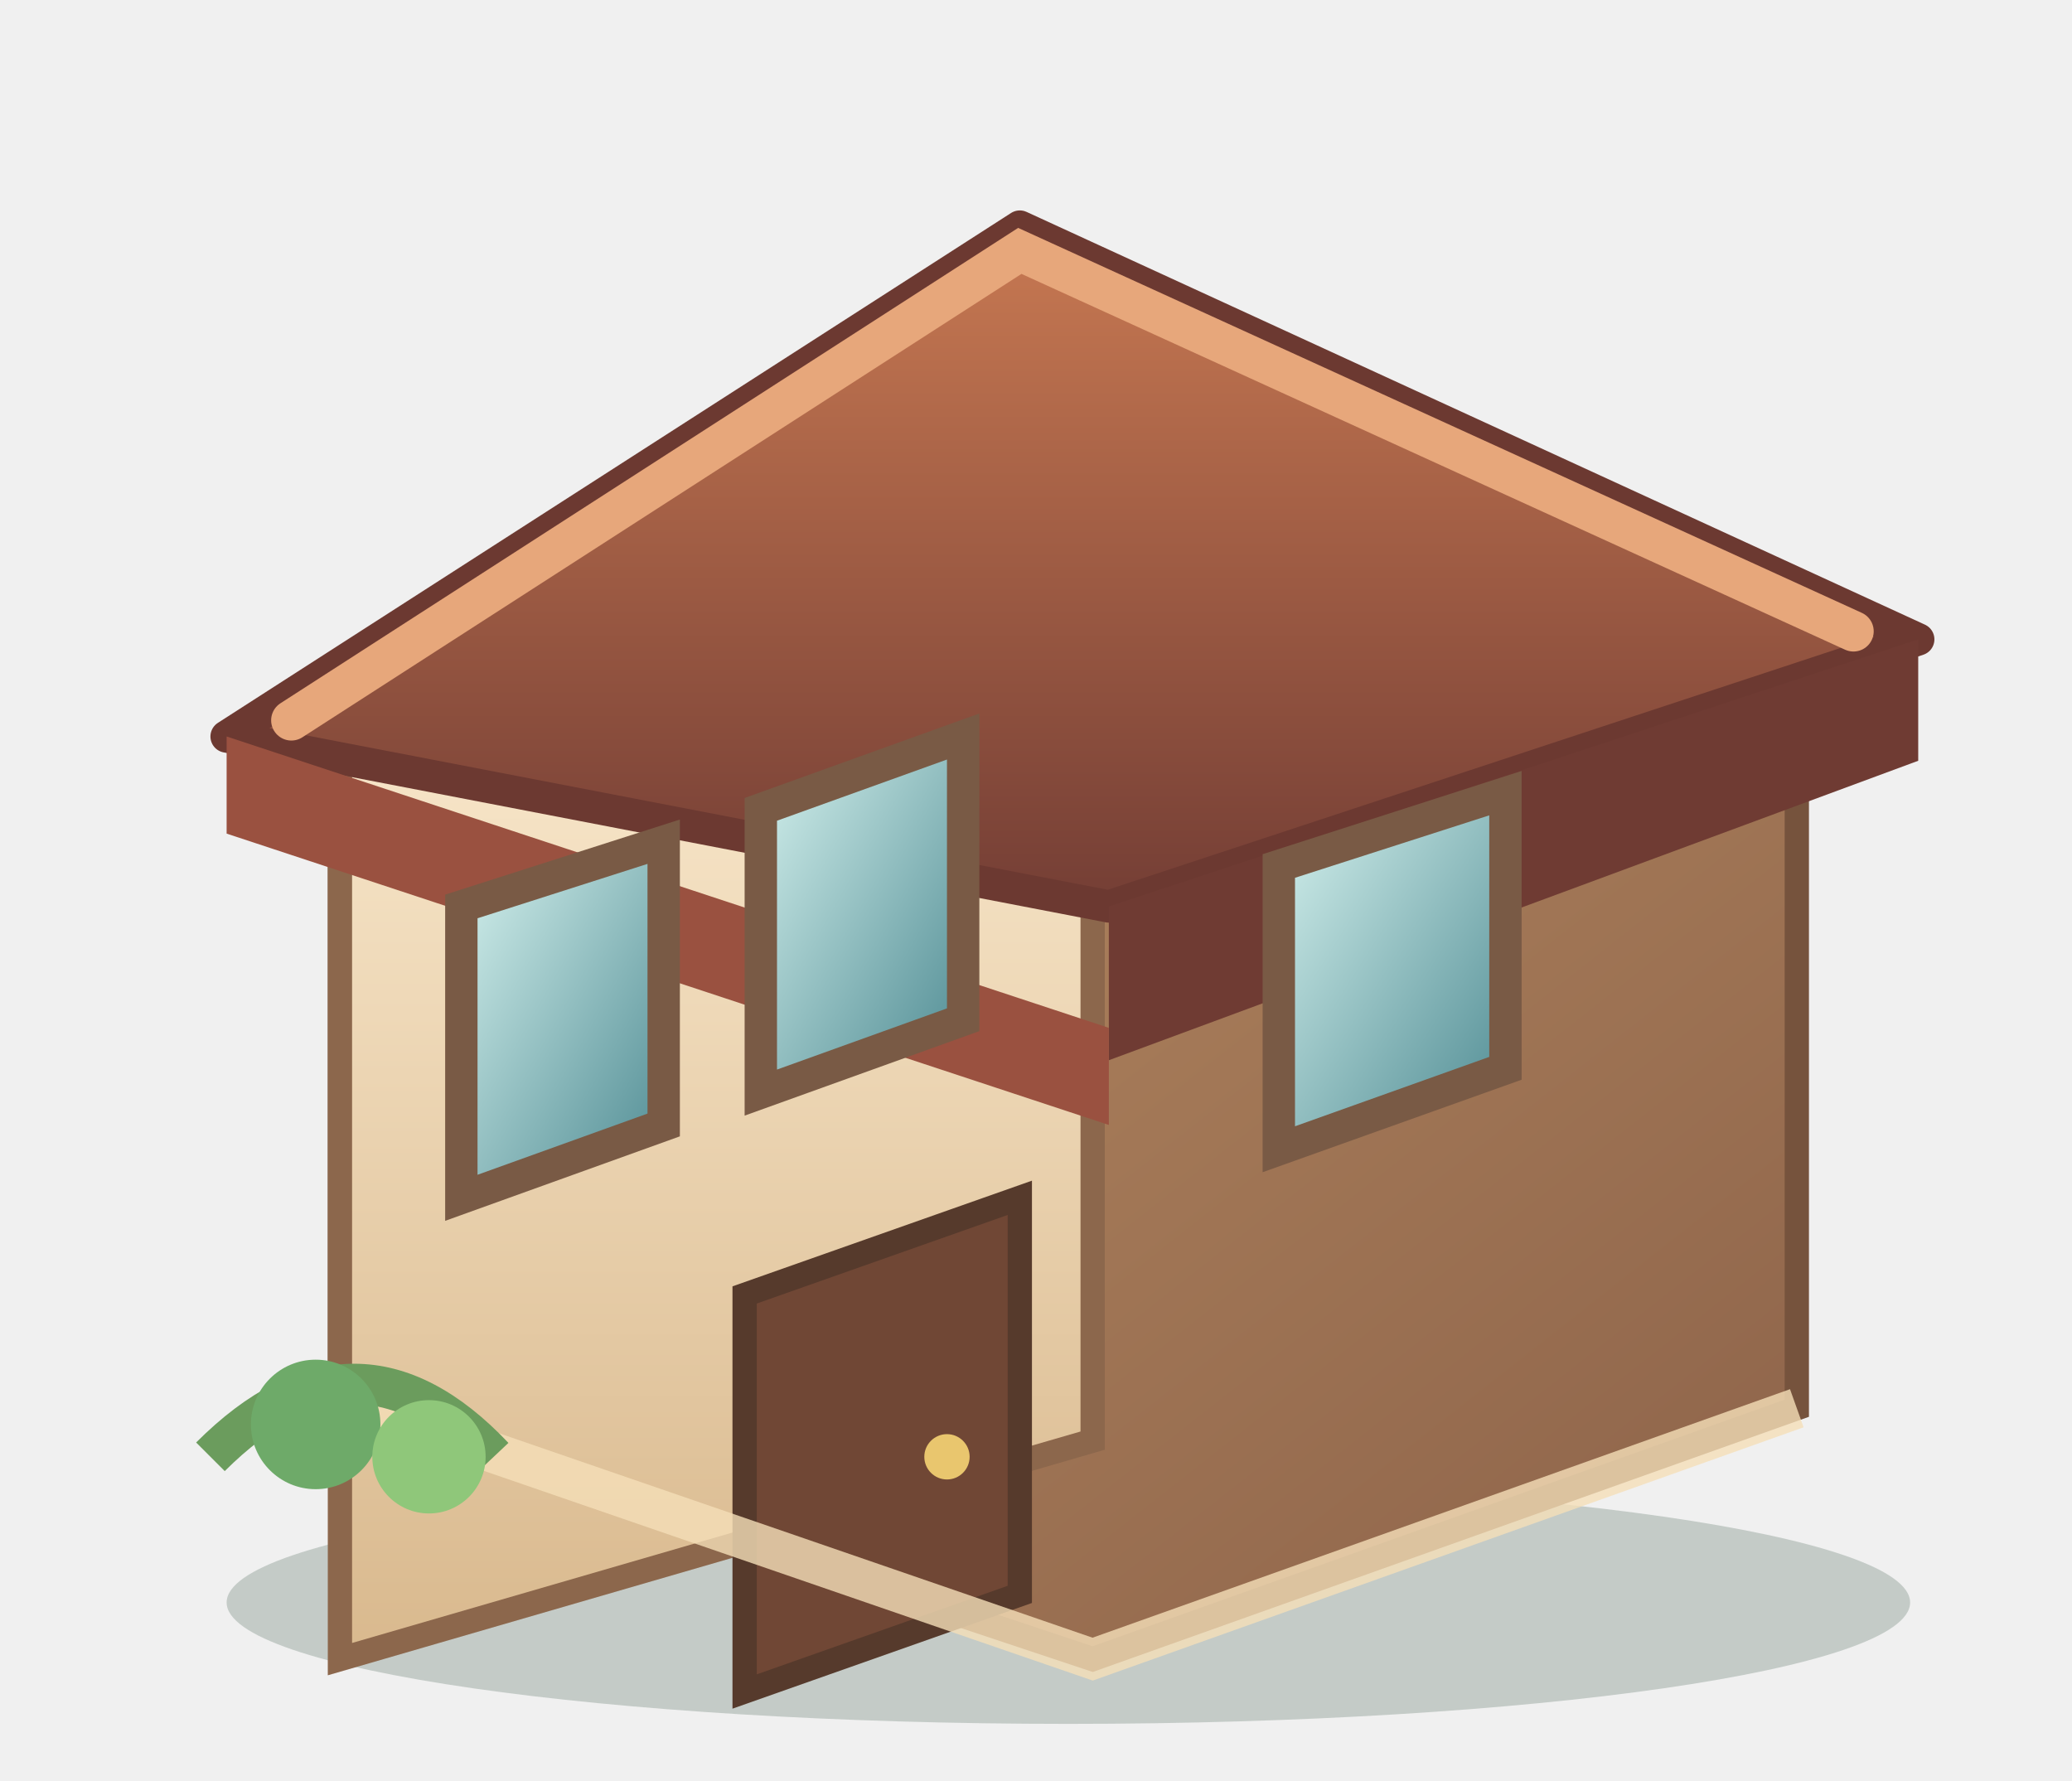
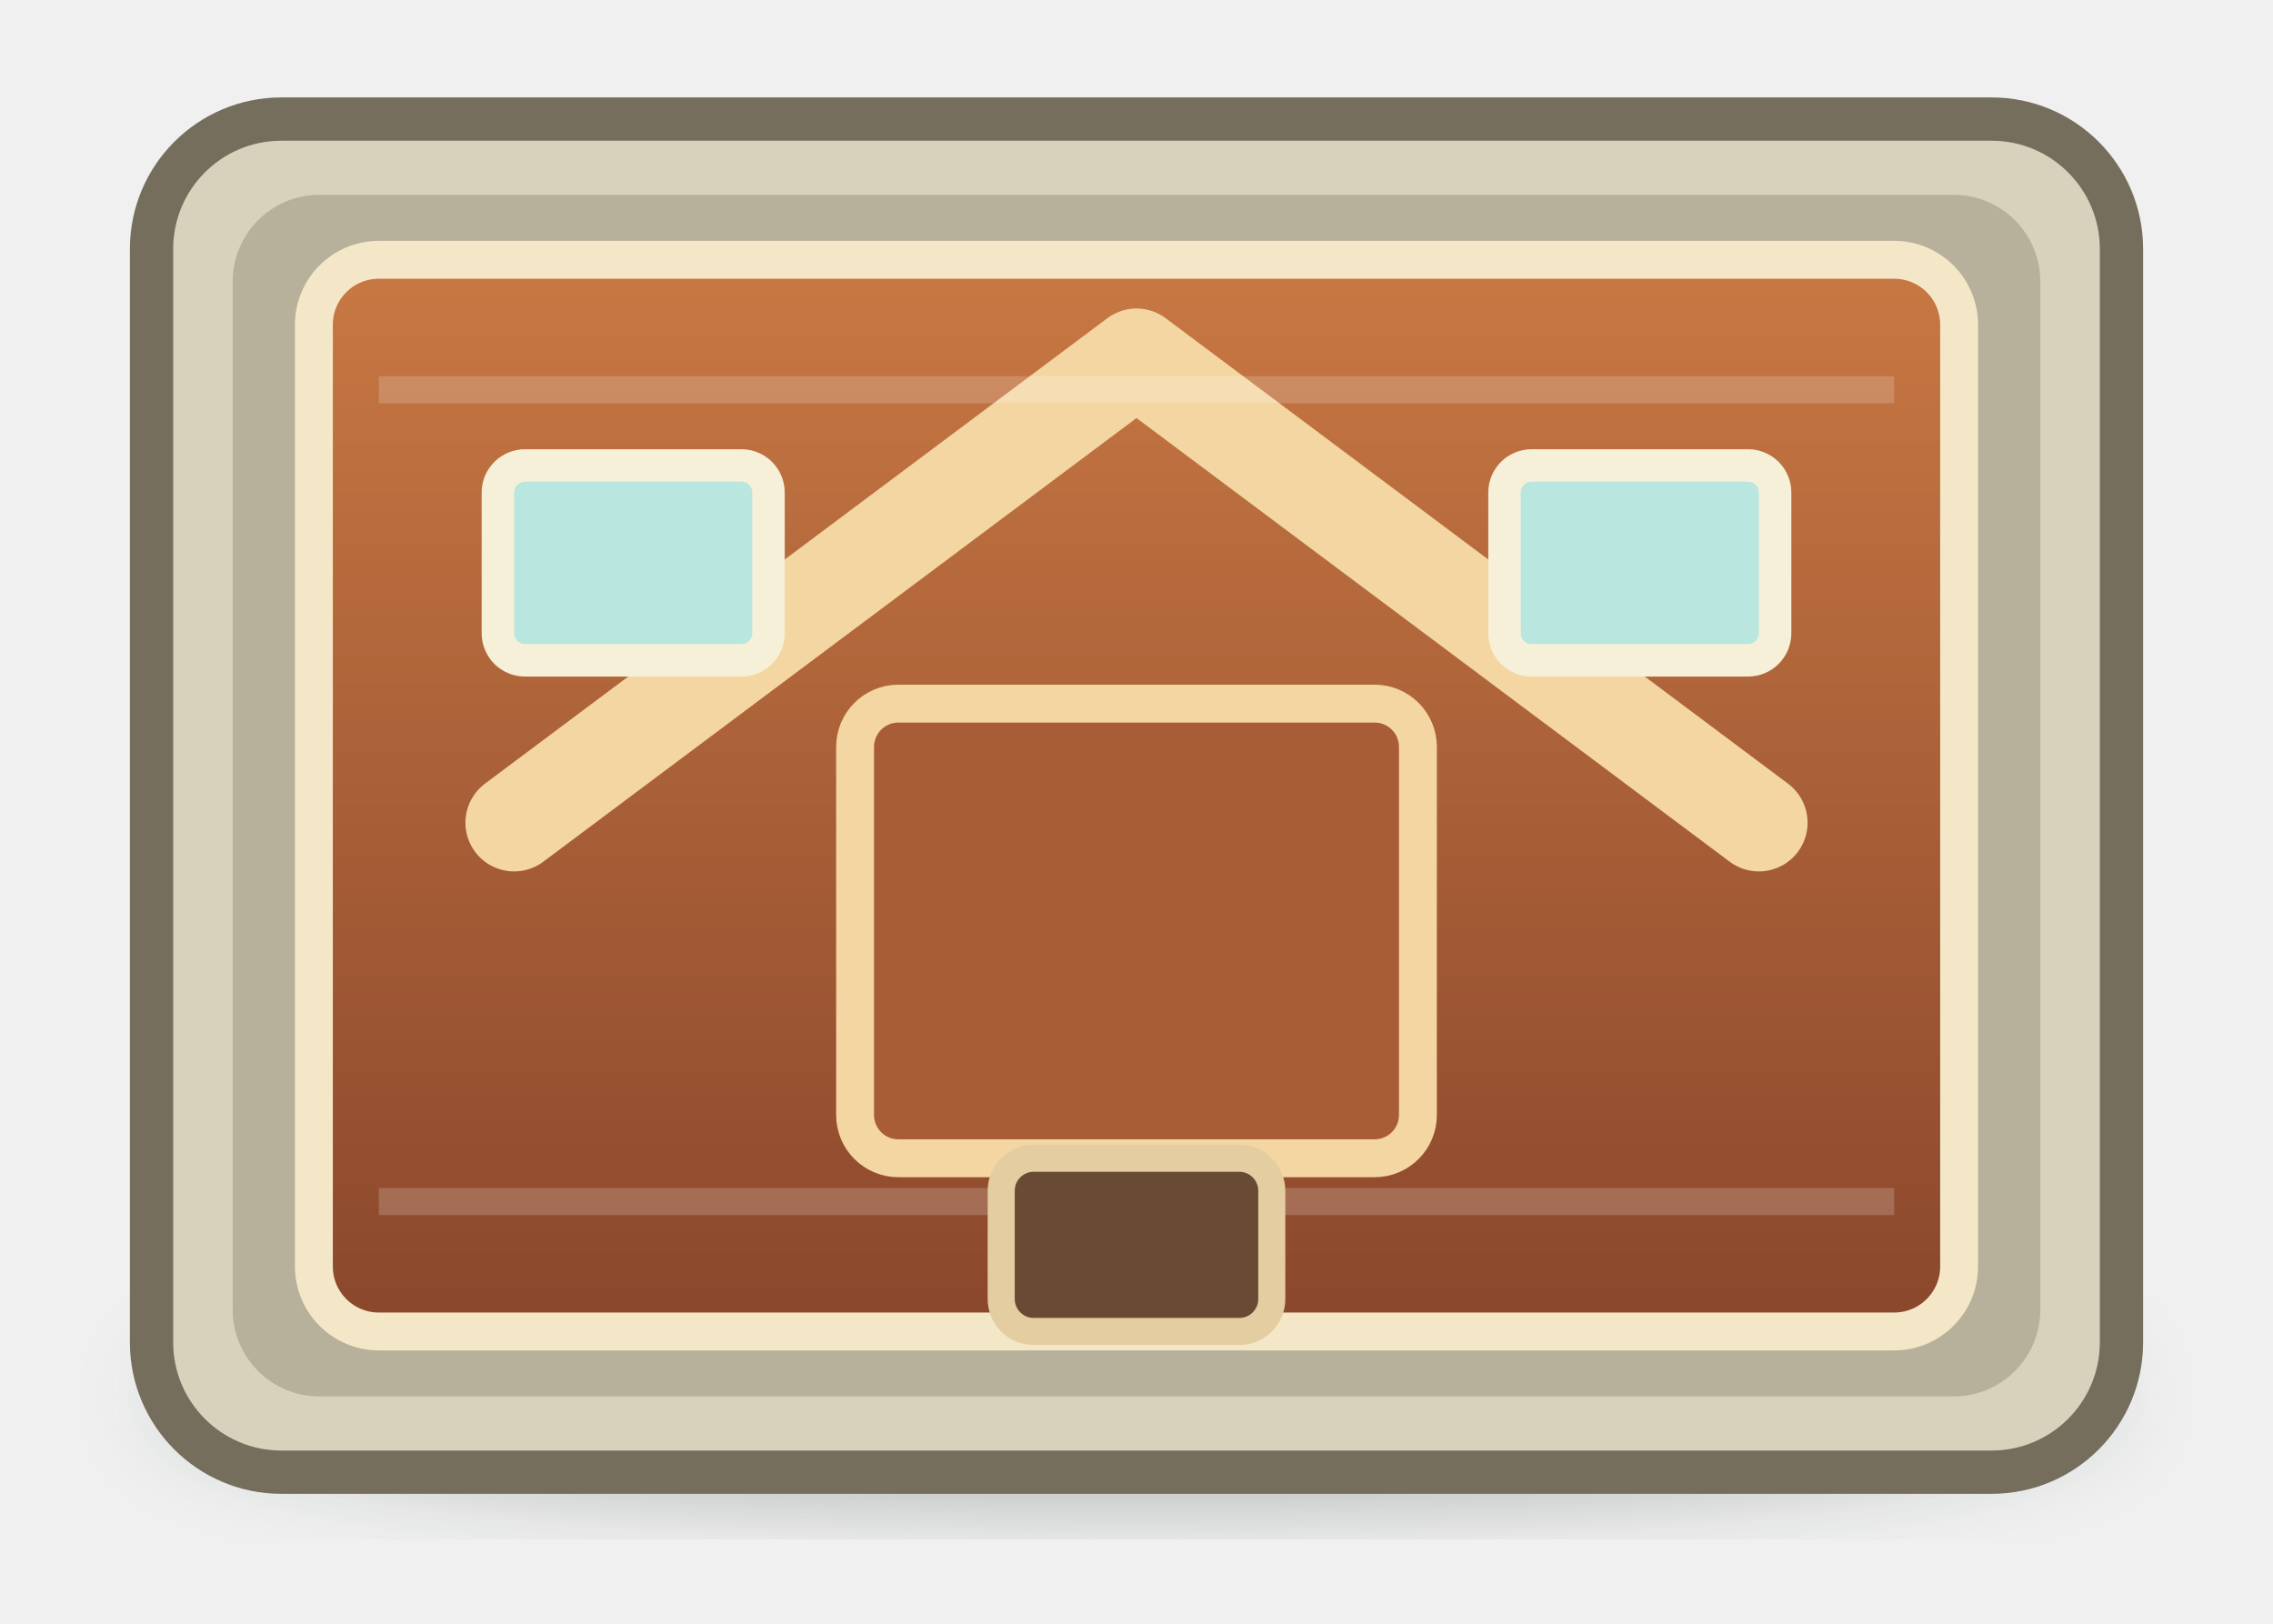
- <svg xmlns="http://www.w3.org/2000/svg" viewBox="0 0 256 220">
+ <svg xmlns="http://www.w3.org/2000/svg" width="420" height="300" viewBox="0 0 420 300">
  <defs>
-     <linearGradient id="wall" x2="0" y2="1">
-       <stop stop-color="#fff1d8" />
-       <stop offset="1" stop-color="#d9b98e" />
+     <linearGradient id="roof" x2="0" y2="1">
+       <stop stop-color="#c87843" />
+       <stop offset="1" stop-color="#8a472c" />
    </linearGradient>
-     <linearGradient id="side" x2="1" y2="1">
-       <stop stop-color="#bd9166" />
-       <stop offset="1" stop-color="#8c6249" />
-     </linearGradient>
-     <linearGradient id="roof" x2="0" y2="1">
-       <stop stop-color="#c87952" />
-       <stop offset="1" stop-color="#743e35" />
-     </linearGradient>
-     <linearGradient id="glass" x2="1" y2="1">
-       <stop stop-color="#d7f3ef" />
-       <stop offset="1" stop-color="#4c8991" />
-     </linearGradient>
+     <filter id="s">
+       <feGaussianBlur stdDeviation="8" />
+     </filter>
  </defs>
-   <ellipse cx="132" cy="198" rx="104" ry="15" fill="#294a38" opacity=".22" />
-   <path d="M42 94 135 61 222 91 222 174 135 205 42 174Z" fill="url(#side)" stroke="#76533d" stroke-width="3" />
-   <path d="M42 94 135 61 135 178 42 205Z" fill="url(#wall)" stroke="#8c674c" stroke-width="3" />
-   <path d="M28 91 126 28 237 79 137 112Z" fill="url(#roof)" stroke="#6c3931" stroke-width="4" stroke-linejoin="round" />
-   <path d="m137 112 100-33v15l-100 37Z" fill="#6f3b33" />
-   <path d="m28 91 109 36v12L28 103Z" fill="#9a5140" />
-   <path d="M57 112 82 104 82 139 57 148Z" fill="url(#glass)" stroke="#795a45" stroke-width="4" />
-   <path d="m94 100 25-9v35l-25 9Z" fill="url(#glass)" stroke="#795a45" stroke-width="4" />
-   <path d="M158 107 186 98 186 132 158 142Z" fill="url(#glass)" stroke="#795a45" stroke-width="4" />
-   <path d="M92 160 126 148 126 197 92 209Z" fill="#704735" stroke="#563a2c" stroke-width="3" />
-   <circle cx="117" cy="180" r="2.8" fill="#e9c66e" />
-   <path d="m45 174 90 31 87-31" fill="none" stroke="#f5dfb8" stroke-width="5" opacity=".8" />
-   <path d="M36 89 126 31 229 78" fill="none" stroke="#e7a77b" stroke-width="5" stroke-linecap="round" />
-   <path d="M26 180q18-18 35 0" fill="none" stroke="#6b9c5d" stroke-width="5" />
-   <circle cx="39" cy="176" r="8" fill="#6eaa69" />
-   <circle cx="53" cy="180" r="7" fill="#8fc77a" />
+   <ellipse cx="210" cy="258" rx="180" ry="22" fill="#1b3325" opacity=".25" filter="url(#s)" />
+   <rect x="28" y="22" width="364" height="250" rx="24" fill="#d8d2bd" stroke="#756e5d" stroke-width="8" />
+   <rect x="43" y="36" width="334" height="222" rx="16" fill="#b7b09b" />
+   <rect x="58" y="48" width="304" height="198" rx="12" fill="url(#roof)" stroke="#f4e7c7" stroke-width="7" />
+   <path d="M95 152l115-86 115 86" fill="none" stroke="#f4d6a2" stroke-width="18" stroke-linecap="round" stroke-linejoin="round" />
+   <rect x="158" y="130" width="104" height="84" rx="8" fill="#a85d37" stroke="#f4d6a2" stroke-width="7" />
+   <path d="M70 72H350M70 222H350" stroke="#fff" stroke-opacity=".18" stroke-width="5" />
+   <rect x="185" y="214" width="50" height="32" rx="6" fill="#694b35" stroke="#e4cda0" stroke-width="5" />
+   <rect x="92" y="86" width="50" height="36" rx="5" fill="#b9e6df" stroke="#f7f0d8" stroke-width="6" />
+   <rect x="278" y="86" width="50" height="36" rx="5" fill="#b9e6df" stroke="#f7f0d8" stroke-width="6" />
</svg>
